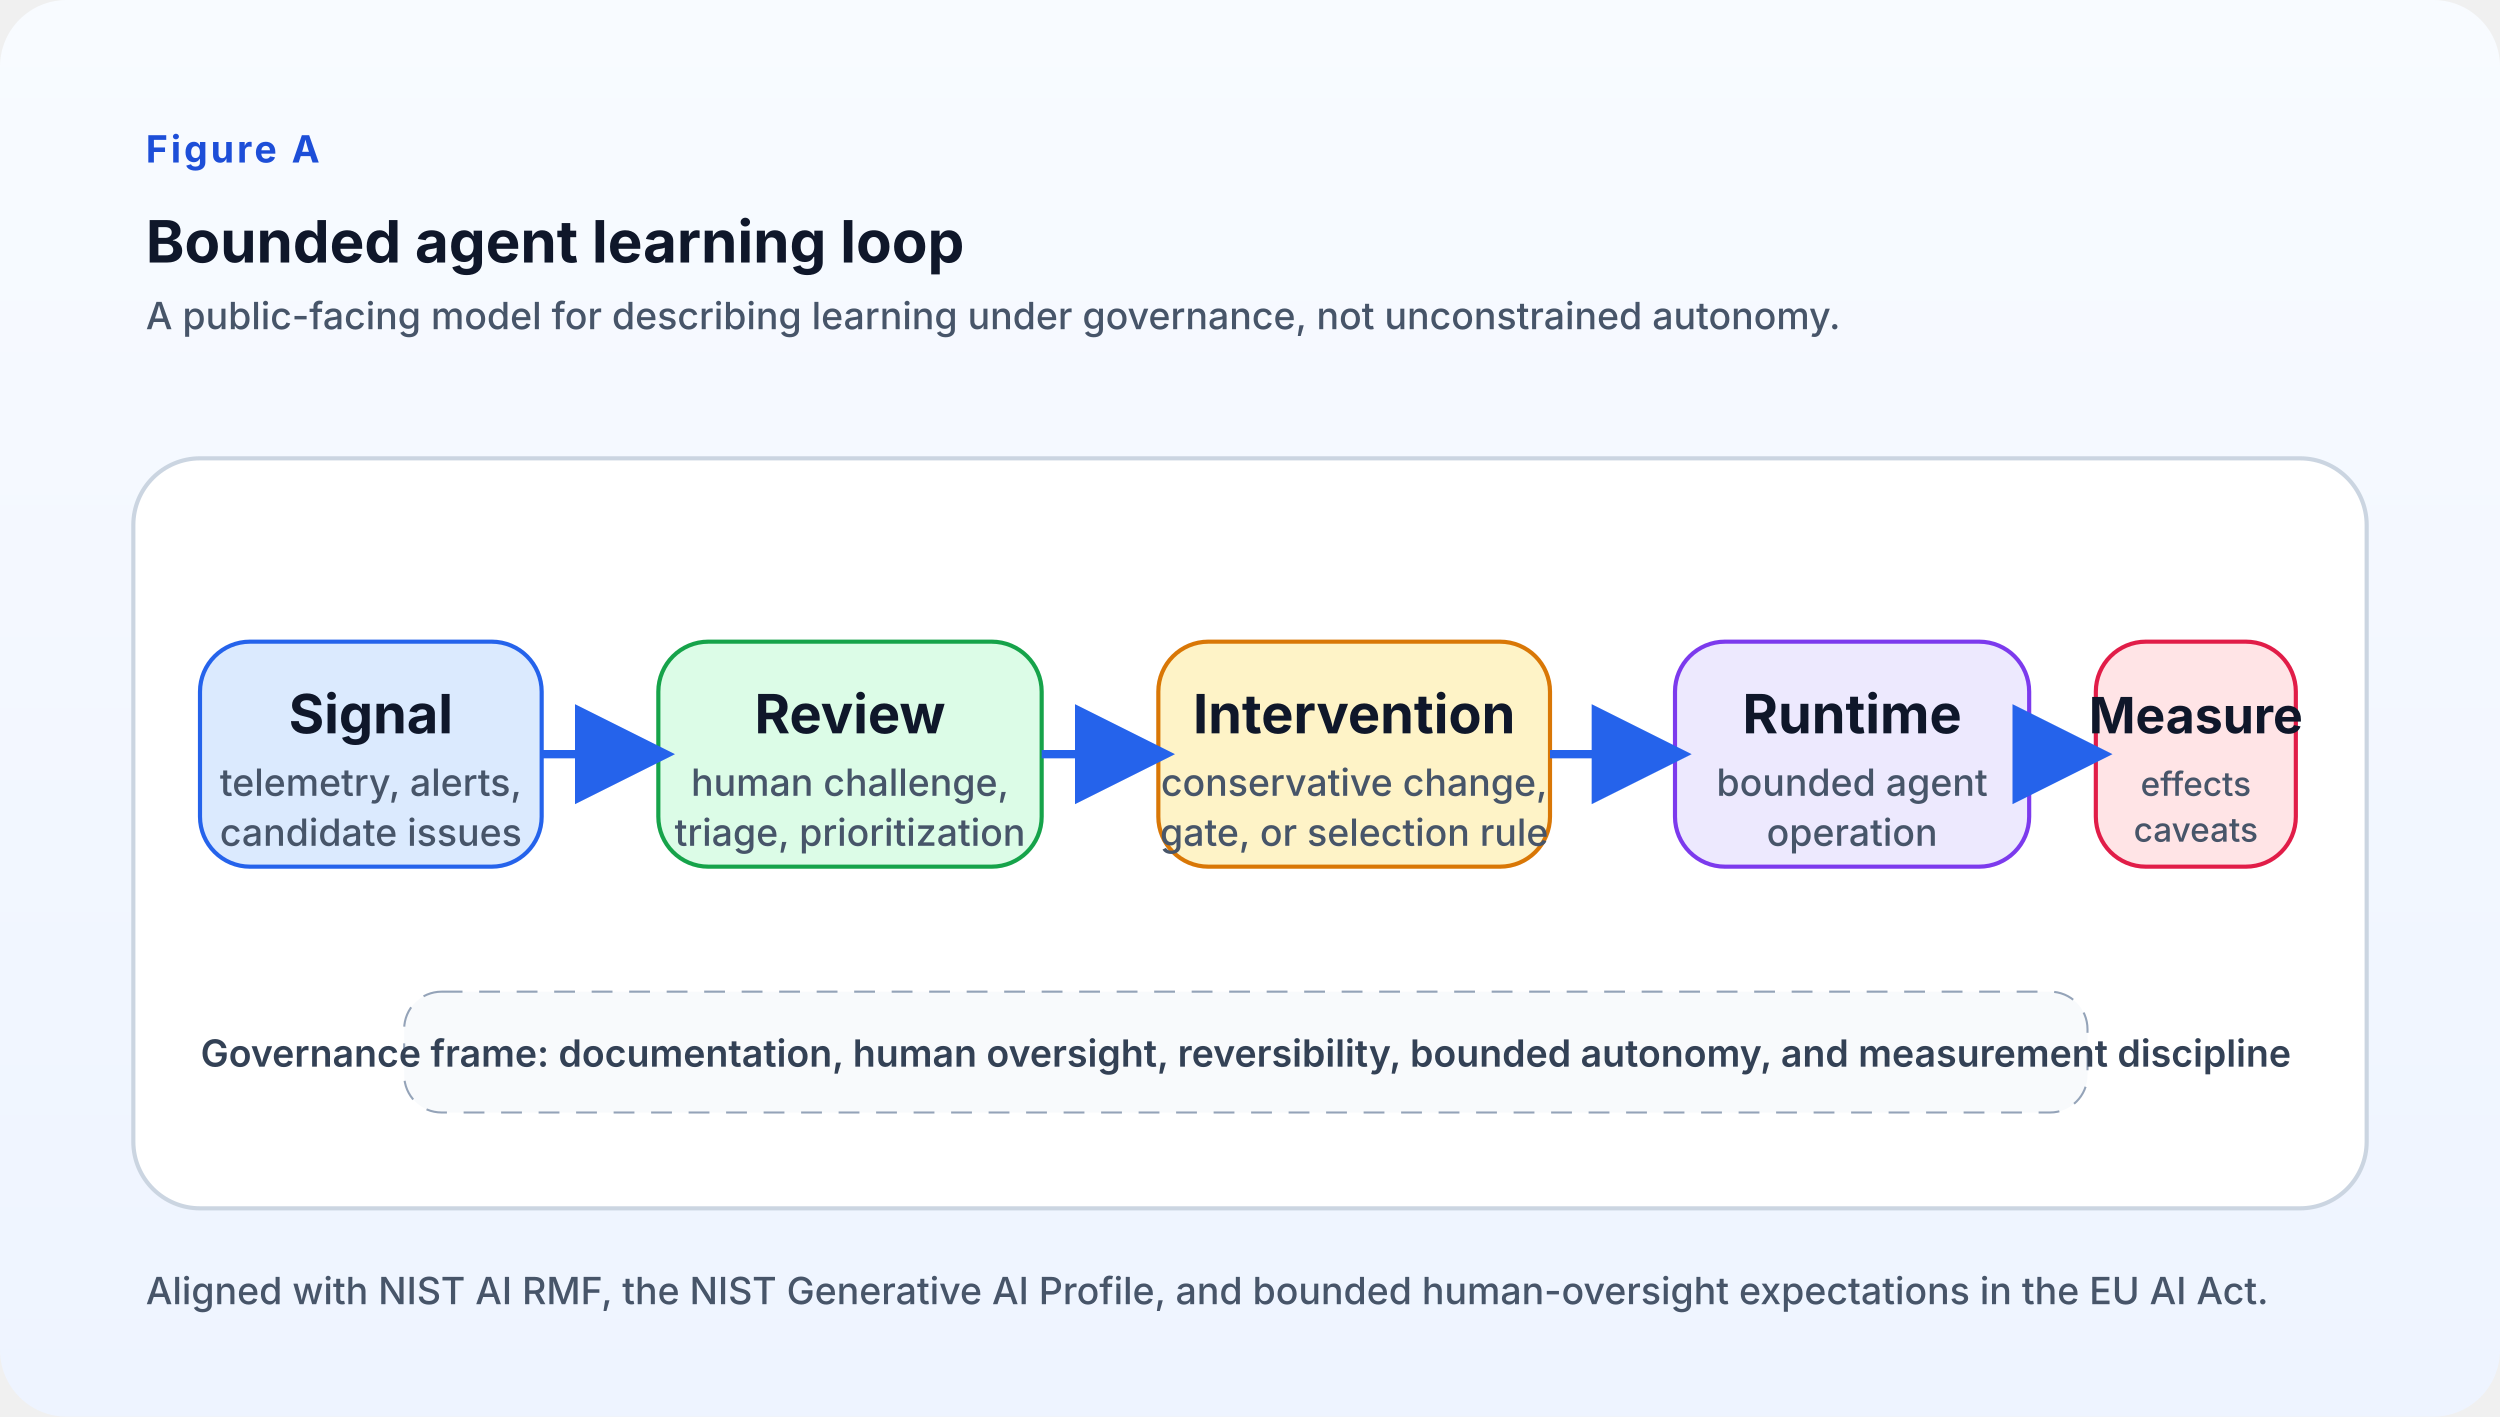
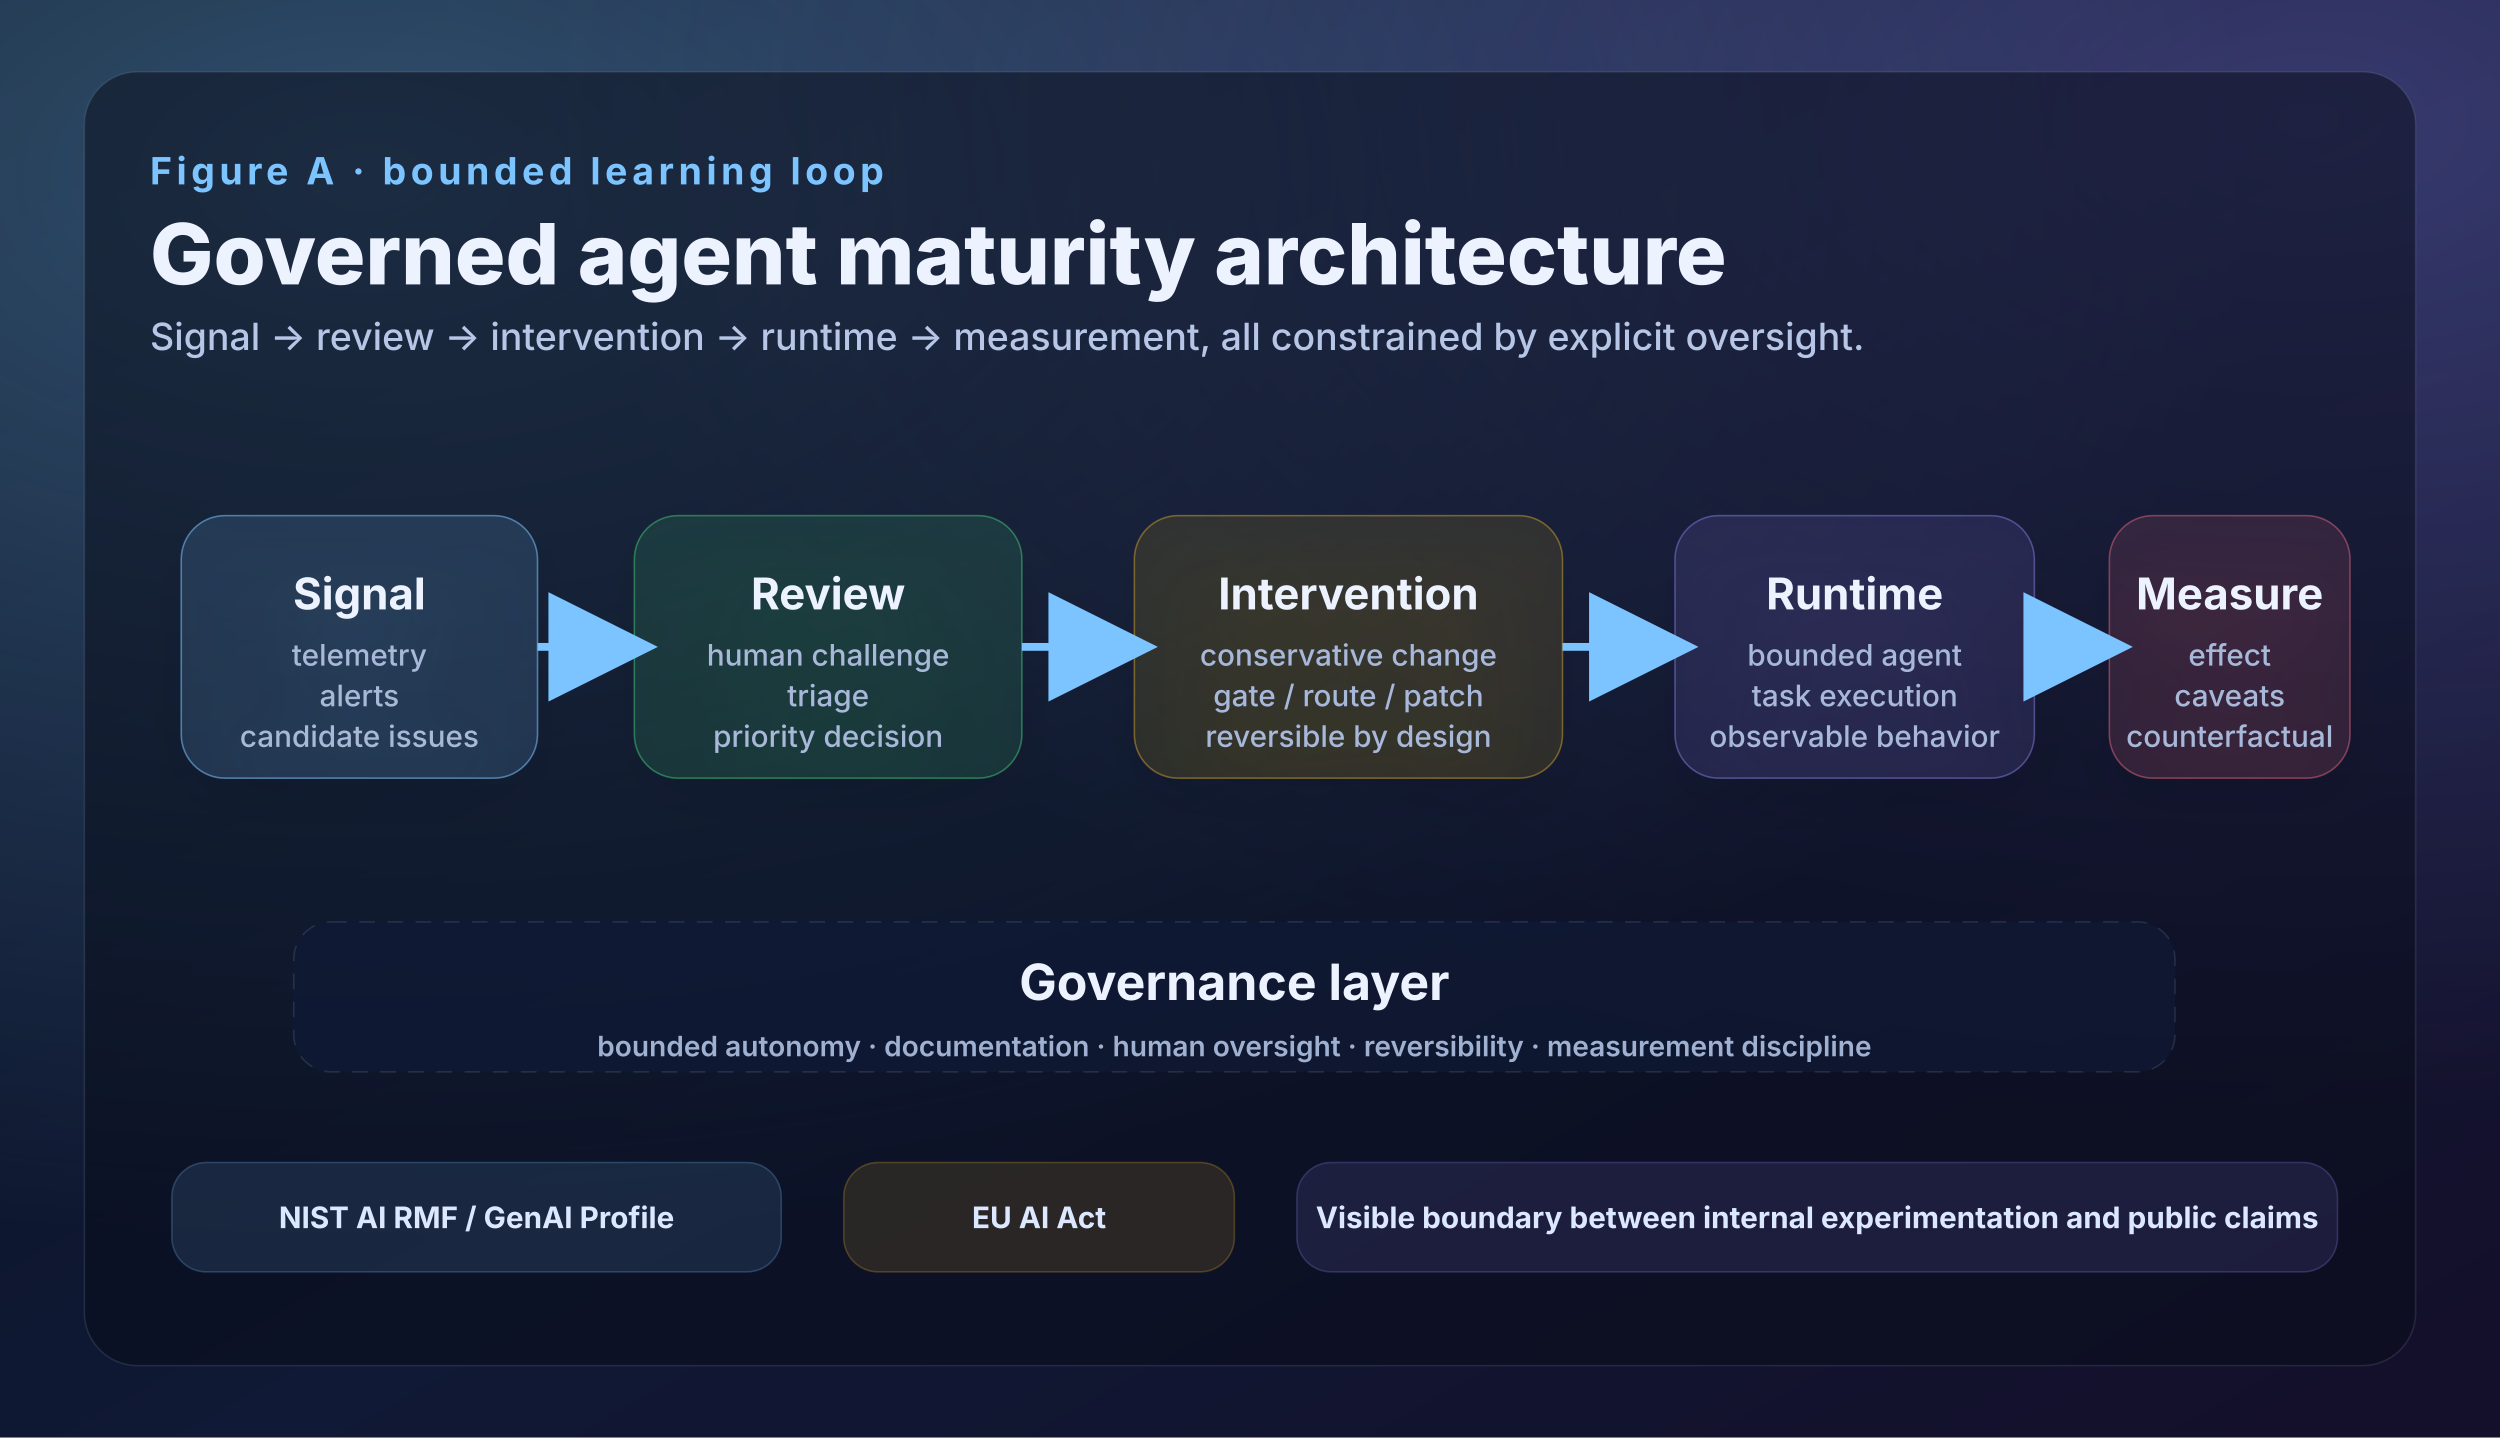
- <svg xmlns="http://www.w3.org/2000/svg" viewBox="0 0 1200 680" role="img" aria-labelledby="title desc">
+ <svg xmlns="http://www.w3.org/2000/svg" viewBox="0 0 1600 920" role="img" aria-labelledby="title desc">
  <defs>
-     <linearGradient id="bg" x1="0" x2="0" y1="0" y2="1">
-       <stop offset="0%" stop-color="#f8fbff" />
-       <stop offset="100%" stop-color="#eef4ff" />
+     <linearGradient id="bg" x1="0" y1="0" x2="1" y2="1">
+       <stop offset="0%" stop-color="#08101d" />
+       <stop offset="55%" stop-color="#101935" />
+       <stop offset="100%" stop-color="#140f2a" />
    </linearGradient>
-     <marker id="arrow" markerWidth="12" markerHeight="12" refX="10" refY="6" orient="auto">
-       <path d="M0,0 L0,12 L12,6 z" fill="#2563eb" />
+     <radialGradient id="glowA" cx="0.15" cy="0.12" r="0.75">
+       <stop offset="0%" stop-color="#7cc4ff" stop-opacity="0.34" />
+       <stop offset="100%" stop-color="#7cc4ff" stop-opacity="0" />
+     </radialGradient>
+     <radialGradient id="glowB" cx="0.92" cy="0.08" r="0.7">
+       <stop offset="0%" stop-color="#9b8cff" stop-opacity="0.28" />
+       <stop offset="100%" stop-color="#9b8cff" stop-opacity="0" />
+     </radialGradient>
+     <filter id="shadow" x="-20%" y="-20%" width="140%" height="140%">
+       <feDropShadow dx="0" dy="16" stdDeviation="18" flood-color="#000000" flood-opacity="0.35" />
+     </filter>
+     <marker id="arrow" markerWidth="14" markerHeight="14" refX="11" refY="7" orient="auto">
+       <path d="M0,0 L0,14 L14,7 z" fill="#7cc4ff" />
    </marker>
    <style>
-       .label{font:700 28px Inter,Arial,sans-serif;fill:#0f172a}
-       .sub{font:500 18px Inter,Arial,sans-serif;fill:#475569}
-       .cap{font:700 18px Inter,Arial,sans-serif;fill:#1d4ed8;letter-spacing:.08em;text-transform:uppercase}
-       .note{font:600 18px Inter,Arial,sans-serif;fill:#334155}
+       .eyebrow{font:700 24px Inter,Arial,sans-serif;letter-spacing:.12em;text-transform:uppercase;fill:#7cc4ff}
+       .title{font:800 54px Inter,Arial,sans-serif;fill:#edf2ff}
+       .subtitle{font:500 24px Inter,Arial,sans-serif;fill:#b7c6e7}
+       .boxTitle{font:700 28px Inter,Arial,sans-serif;fill:#edf2ff}
+       .boxText{font:500 19px Inter,Arial,sans-serif;fill:#a8b8d8}
+       .small{font:600 18px Inter,Arial,sans-serif;fill:#9fb0d1}
+       .pill{font:700 19px Inter,Arial,sans-serif;fill:#dce8ff}
    </style>
  </defs>
-   <rect width="1200" height="680" rx="32" fill="url(#bg)" />
-   <text x="70" y="78" class="cap">Figure A</text>
-   <text x="70" y="126" class="label">Bounded agent learning loop</text>
-   <text x="70" y="158" class="sub">A public-facing model for describing learning under governance, not unconstrained autonomy.</text>
-   <rect x="64" y="220" width="1072" height="360" rx="32" fill="#ffffff" stroke="#cbd5e1" stroke-width="2" />
-   <rect x="96" y="308" width="164" height="108" rx="24" fill="#dbeafe" stroke="#2563eb" stroke-width="2" />
-   <text x="178" y="352" text-anchor="middle" class="label" style="font-size:26px">Signal</text>
-   <text x="178" y="382" text-anchor="middle" class="sub">telemetry, alerts,</text>
-   <text x="178" y="406" text-anchor="middle" class="sub">candidate issues</text>
-   <rect x="316" y="308" width="184" height="108" rx="24" fill="#dcfce7" stroke="#16a34a" stroke-width="2" />
-   <text x="408" y="352" text-anchor="middle" class="label" style="font-size:26px">Review</text>
-   <text x="408" y="382" text-anchor="middle" class="sub">human challenge,</text>
-   <text x="408" y="406" text-anchor="middle" class="sub">triage, prioritization</text>
-   <rect x="556" y="308" width="188" height="108" rx="24" fill="#fef3c7" stroke="#d97706" stroke-width="2" />
-   <text x="650" y="352" text-anchor="middle" class="label" style="font-size:26px">Intervention</text>
-   <text x="650" y="382" text-anchor="middle" class="sub">conservative change,</text>
-   <text x="650" y="406" text-anchor="middle" class="sub">gate, or selection rule</text>
-   <rect x="804" y="308" width="170" height="108" rx="24" fill="#ede9fe" stroke="#7c3aed" stroke-width="2" />
-   <text x="889" y="352" text-anchor="middle" class="label" style="font-size:26px">Runtime</text>
-   <text x="889" y="382" text-anchor="middle" class="sub">bounded agent</text>
-   <text x="889" y="406" text-anchor="middle" class="sub">operation</text>
-   <rect x="1006" y="308" width="96" height="108" rx="24" fill="#ffe4e6" stroke="#e11d48" stroke-width="2" />
-   <text x="1054" y="352" text-anchor="middle" class="label" style="font-size:24px">Measure</text>
-   <text x="1054" y="382" text-anchor="middle" class="sub" style="font-size:16px">effects</text>
-   <text x="1054" y="404" text-anchor="middle" class="sub" style="font-size:16px">caveats</text>
-   <line x1="260" y1="362" x2="316" y2="362" stroke="#2563eb" stroke-width="4" marker-end="url(#arrow)" />
-   <line x1="500" y1="362" x2="556" y2="362" stroke="#2563eb" stroke-width="4" marker-end="url(#arrow)" />
-   <line x1="744" y1="362" x2="804" y2="362" stroke="#2563eb" stroke-width="4" marker-end="url(#arrow)" />
-   <line x1="974" y1="362" x2="1006" y2="362" stroke="#2563eb" stroke-width="4" marker-end="url(#arrow)" />
-   <rect x="194" y="476" width="808" height="58" rx="18" fill="#f8fafc" stroke="#94a3b8" stroke-dasharray="10 8" />
-   <text x="598" y="512" text-anchor="middle" class="note">Governance frame: documentation, human oversight, reversibility, bounded autonomy, and measurement discipline</text>
-   <text x="70" y="626" class="sub">Aligned with NIST AI RMF, the NIST Generative AI Profile, and bounded human-oversight expectations in the EU AI Act.</text>
+   <rect width="1600" height="920" fill="url(#bg)" />
+   <rect width="1600" height="920" fill="url(#glowA)" />
+   <rect width="1600" height="920" fill="url(#glowB)" />
+   <rect x="54" y="46" width="1492" height="828" rx="34" fill="rgba(8,12,26,0.52)" stroke="rgba(159,176,209,0.15)" />
+   <text x="96" y="118" class="eyebrow">Figure A · bounded learning loop</text>
+   <text x="96" y="182" class="title">Governed agent maturity architecture</text>
+   <text x="96" y="224" class="subtitle">Signal → review → intervention → runtime → measurement, all constrained by explicit oversight.</text>
+   <g filter="url(#shadow)">
+     <rect x="116" y="330" width="228" height="168" rx="28" fill="rgba(124,196,255,0.14)" stroke="rgba(124,196,255,0.54)" />
+     <text x="230" y="390" text-anchor="middle" class="boxTitle">Signal</text>
+     <text x="230" y="426" text-anchor="middle" class="boxText">telemetry</text>
+     <text x="230" y="452" text-anchor="middle" class="boxText">alerts</text>
+     <text x="230" y="478" text-anchor="middle" class="boxText">candidate issues</text>
+     <rect x="406" y="330" width="248" height="168" rx="28" fill="rgba(74,222,128,0.12)" stroke="rgba(74,222,128,0.44)" />
+     <text x="530" y="390" text-anchor="middle" class="boxTitle">Review</text>
+     <text x="530" y="426" text-anchor="middle" class="boxText">human challenge</text>
+     <text x="530" y="452" text-anchor="middle" class="boxText">triage</text>
+     <text x="530" y="478" text-anchor="middle" class="boxText">priority decision</text>
+     <rect x="726" y="330" width="274" height="168" rx="28" fill="rgba(251,191,36,0.11)" stroke="rgba(251,191,36,0.4)" />
+     <text x="863" y="390" text-anchor="middle" class="boxTitle">Intervention</text>
+     <text x="863" y="426" text-anchor="middle" class="boxText">conservative change</text>
+     <text x="863" y="452" text-anchor="middle" class="boxText">gate / route / patch</text>
+     <text x="863" y="478" text-anchor="middle" class="boxText">reversible by design</text>
+     <rect x="1072" y="330" width="230" height="168" rx="28" fill="rgba(155,140,255,0.12)" stroke="rgba(155,140,255,0.42)" />
+     <text x="1187" y="390" text-anchor="middle" class="boxTitle">Runtime</text>
+     <text x="1187" y="426" text-anchor="middle" class="boxText">bounded agent</text>
+     <text x="1187" y="452" text-anchor="middle" class="boxText">task execution</text>
+     <text x="1187" y="478" text-anchor="middle" class="boxText">observable behavior</text>
+     <rect x="1350" y="330" width="154" height="168" rx="28" fill="rgba(251,113,133,0.12)" stroke="rgba(251,113,133,0.44)" />
+     <text x="1427" y="390" text-anchor="middle" class="boxTitle">Measure</text>
+     <text x="1427" y="426" text-anchor="middle" class="boxText">effect</text>
+     <text x="1427" y="452" text-anchor="middle" class="boxText">caveats</text>
+     <text x="1427" y="478" text-anchor="middle" class="boxText">counterfactual</text>
+   </g>
+   <line x1="344" y1="414" x2="406" y2="414" stroke="#7cc4ff" stroke-width="5" marker-end="url(#arrow)" />
+   <line x1="654" y1="414" x2="726" y2="414" stroke="#7cc4ff" stroke-width="5" marker-end="url(#arrow)" />
+   <line x1="1000" y1="414" x2="1072" y2="414" stroke="#7cc4ff" stroke-width="5" marker-end="url(#arrow)" />
+   <line x1="1302" y1="414" x2="1350" y2="414" stroke="#7cc4ff" stroke-width="5" marker-end="url(#arrow)" />
+   <rect x="188" y="590" width="1204" height="96" rx="24" fill="rgba(16,25,53,0.72)" stroke="rgba(159,176,209,0.16)" stroke-dasharray="10 8" />
+   <text x="790" y="640" text-anchor="middle" class="boxTitle" style="font-size:32px">Governance layer</text>
+   <text x="790" y="676" text-anchor="middle" class="small">bounded autonomy · documentation · human oversight · reversibility · measurement discipline</text>
+   <rect x="110" y="744" width="390" height="70" rx="22" fill="rgba(124,196,255,0.12)" stroke="rgba(124,196,255,0.24)" />
+   <text x="305" y="786" text-anchor="middle" class="pill">NIST AI RMF / GenAI Profile</text>
+   <rect x="540" y="744" width="250" height="70" rx="22" fill="rgba(251,191,36,0.12)" stroke="rgba(251,191,36,0.24)" />
+   <text x="665" y="786" text-anchor="middle" class="pill">EU AI Act</text>
+   <rect x="830" y="744" width="666" height="70" rx="22" fill="rgba(155,140,255,0.12)" stroke="rgba(155,140,255,0.24)" />
+   <text x="1163" y="786" text-anchor="middle" class="pill">Visible boundary between internal experimentation and public claims</text>
</svg>
